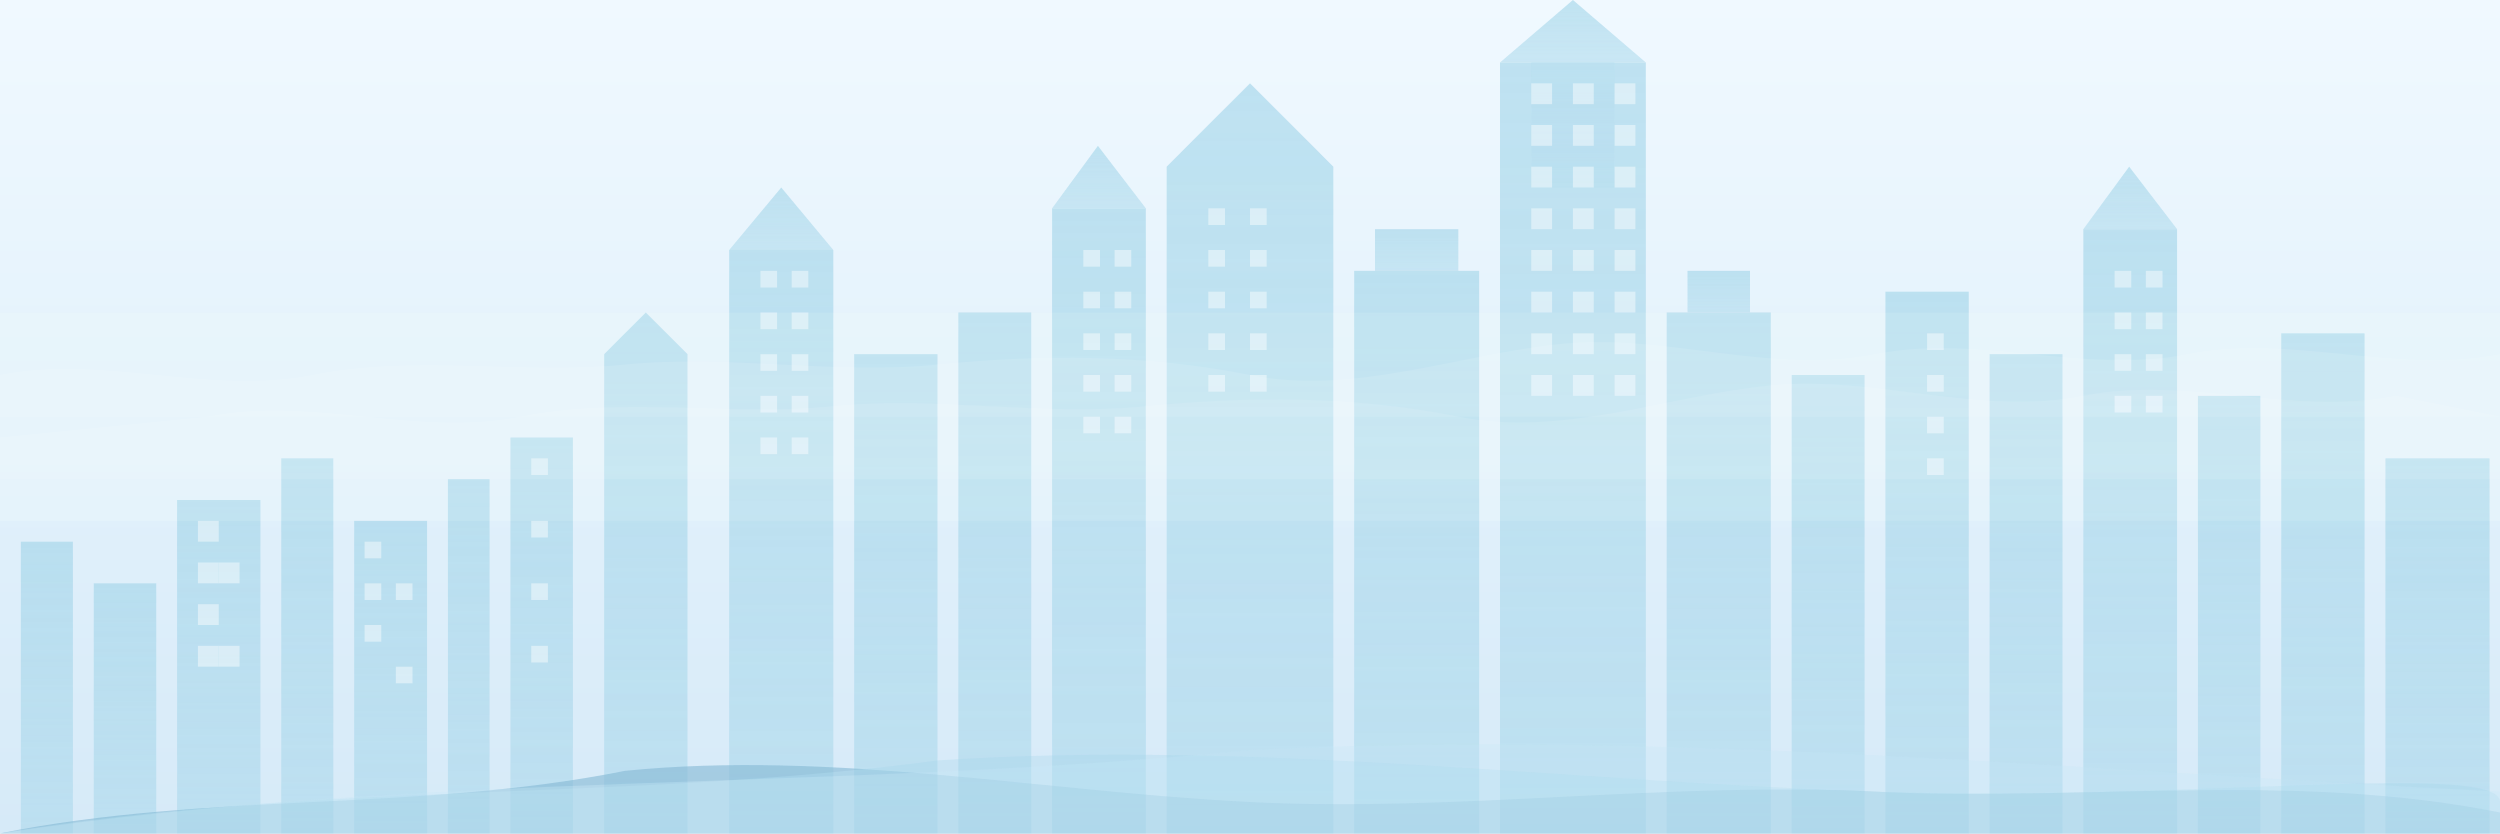
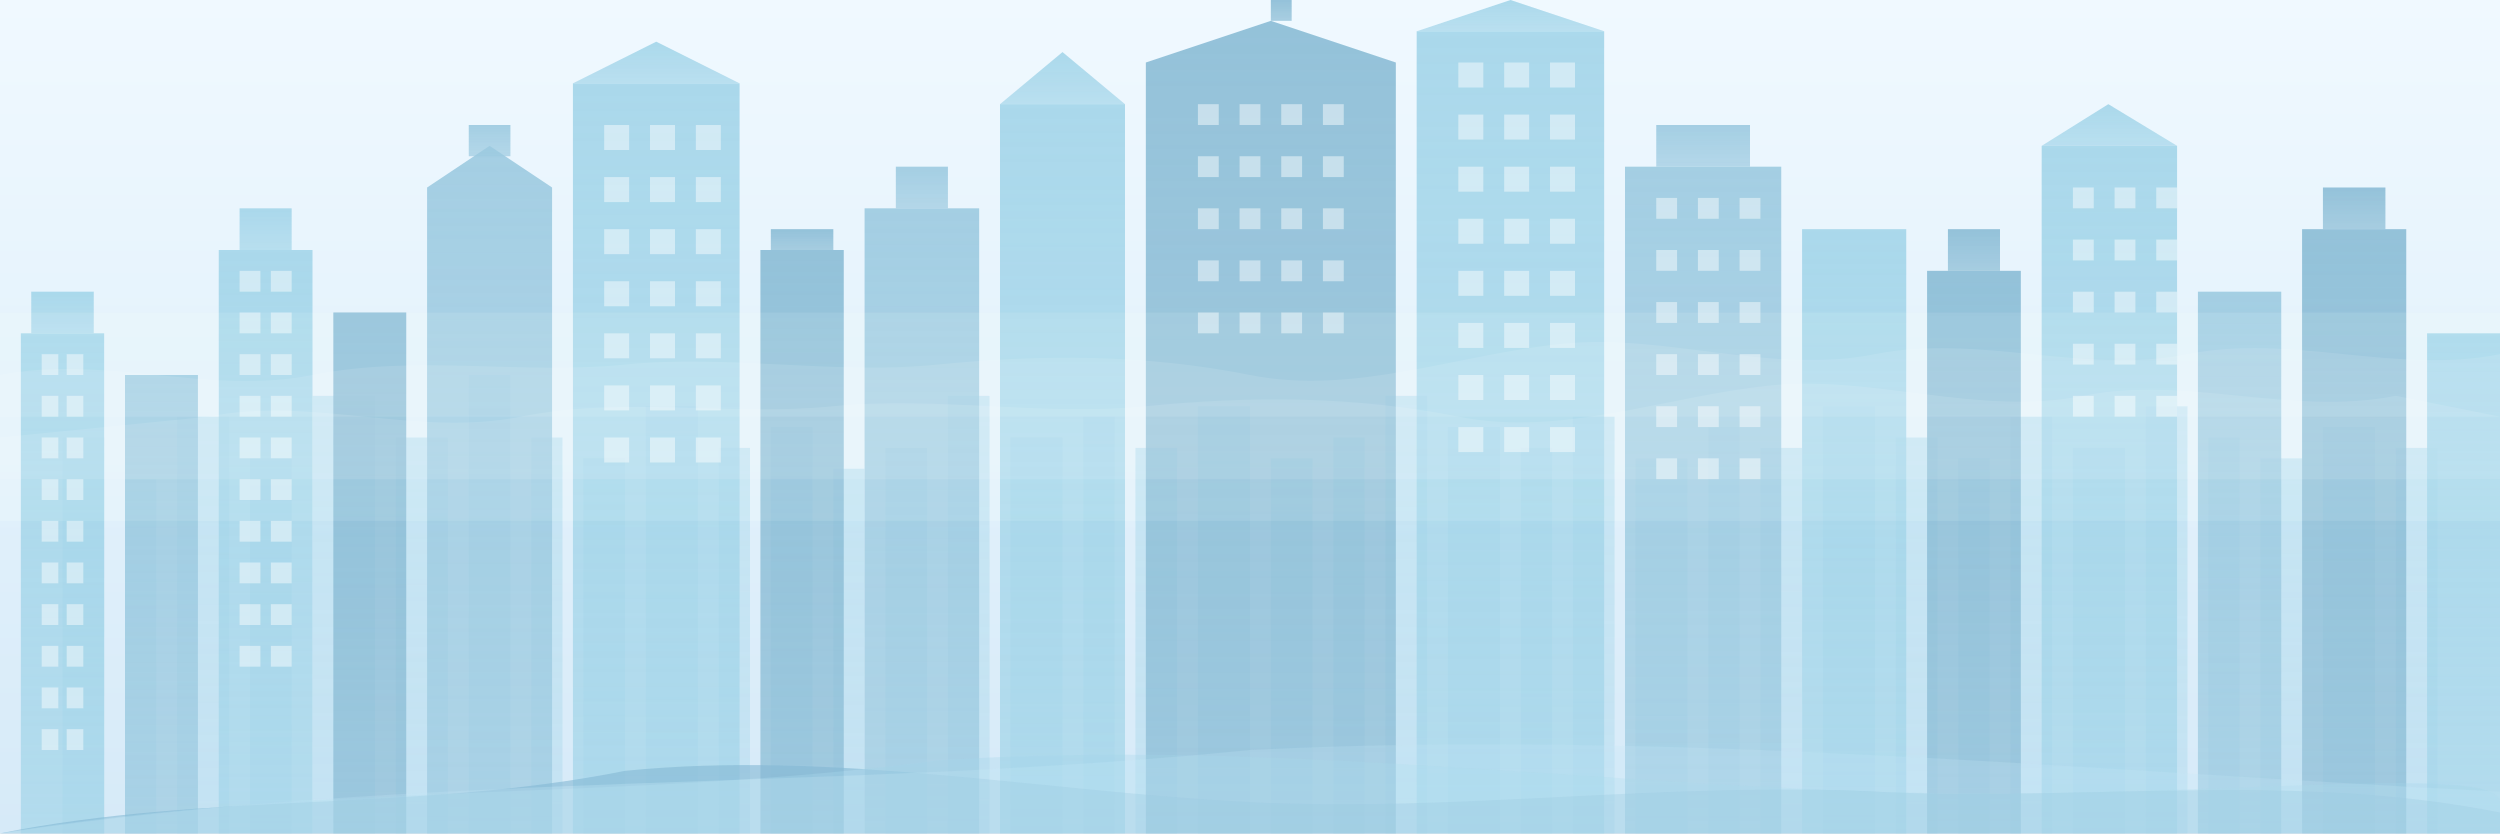
<svg xmlns="http://www.w3.org/2000/svg" width="1200" height="400" viewBox="0 0 1200 400">
  <defs>
    <linearGradient id="skyGradient" x1="0%" y1="0%" x2="0%" y2="100%">
      <stop offset="0%" style="stop-color:#f0f9ff;stop-opacity:1" />
      <stop offset="100%" style="stop-color:#d6eaf8;stop-opacity:1" />
    </linearGradient>
    <linearGradient id="buildingGradient" x1="0%" y1="0%" x2="0%" y2="100%">
      <stop offset="0%" style="stop-color:#a3d5e9;stop-opacity:0.9" />
      <stop offset="100%" style="stop-color:#a3d5e9;stop-opacity:0.7" />
    </linearGradient>
+     <linearGradient id="buildingGradient2" x1="0%" y1="0%" x2="0%" y2="100%">
+       <stop offset="0%" style="stop-color:#9ccae0;stop-opacity:0.9" />
+       <stop offset="100%" style="stop-color:#9ccae0;stop-opacity:0.7" />
+     </linearGradient>
+     <linearGradient id="buildingGradientDark" x1="0%" y1="0%" x2="0%" y2="100%">
+       <stop offset="0%" style="stop-color:#8abcd5;stop-opacity:0.9" />
+       <stop offset="100%" style="stop-color:#8abcd5;stop-opacity:0.7" />
+     </linearGradient>
  </defs>
  <rect x="0" y="0" width="1200" height="400" fill="url(#skyGradient)" />
  <rect x="0" y="150" width="1200" height="100" fill="#e8f4fa" opacity="0.4" />
-   <g fill="url(#buildingGradient)" opacity="0.7">
-     <rect x="10" y="260" width="25" height="140" />
-     <rect x="45" y="280" width="30" height="120" />
-     <rect x="85" y="240" width="40" height="160" />
-     <rect x="135" y="220" width="25" height="180" />
-     <rect x="170" y="250" width="35" height="150" />
-     <rect x="215" y="230" width="20" height="170" />
-     <rect x="245" y="210" width="30" height="190" />
-     <path d="M290,400 L290,170 L310,150 L330,170 L330,400 Z" />
-     <rect x="350" y="120" width="50" height="280" />
-     <path d="M350,120 L375,90 L400,120 Z" />
-     <rect x="410" y="170" width="40" height="230" />
-     <rect x="460" y="150" width="35" height="250" />
-     <rect x="505" y="100" width="45" height="300" />
-     <path d="M505,100 L527,70 L550,100 Z" />
-     <path d="M560,400 L560,80 L600,40 L640,80 L640,400 Z" />
-     <rect x="650" y="130" width="60" height="270" />
-     <rect x="660" y="110" width="40" height="20" />
-     <rect x="720" y="30" width="70" height="370" />
-     <path d="M720,30 L755,0 L790,30 Z" />
-     <rect x="735" y="30" width="40" height="60" opacity="0.8" />
-     <rect x="800" y="150" width="50" height="250" />
-     <rect x="810" y="130" width="30" height="20" />
-     <rect x="860" y="180" width="35" height="220" />
-     <rect x="905" y="140" width="40" height="260" />
-     <rect x="955" y="170" width="35" height="230" />
-     <rect x="1000" y="110" width="45" height="290" />
-     <path d="M1000,110 L1022,80 L1045,110 Z" />
-     <rect x="1055" y="190" width="30" height="210" />
-     <rect x="1095" y="160" width="40" height="240" />
-     <rect x="1145" y="220" width="50" height="180" />
+   <g fill="url(#buildingGradient)" opacity="0.5">
+     <rect x="30" y="210" width="20" height="190" />
+     <rect x="60" y="230" width="15" height="170" />
+     <rect x="85" y="200" width="25" height="200" />
+     <rect x="120" y="220" width="20" height="180" />
+     <rect x="150" y="190" width="30" height="210" />
+     <rect x="190" y="210" width="25" height="190" />
+     <rect x="225" y="180" width="20" height="220" />
+     <rect x="255" y="210" width="15" height="190" />
+     <rect x="280" y="220" width="20" height="180" />
+     <rect x="310" y="195" width="25" height="205" />
+     <rect x="345" y="215" width="15" height="185" />
+     <rect x="370" y="205" width="20" height="195" />
+     <rect x="400" y="225" width="15" height="175" />
+     <rect x="425" y="215" width="20" height="185" />
+     <rect x="455" y="190" width="20" height="210" />
+     <rect x="485" y="210" width="25" height="190" />
+     <rect x="520" y="200" width="15" height="200" />
+     <rect x="545" y="215" width="20" height="185" />
+     <rect x="575" y="195" width="25" height="205" />
+     <rect x="610" y="220" width="20" height="180" />
+     <rect x="640" y="210" width="15" height="190" />
+     <rect x="665" y="190" width="20" height="210" />
+     <rect x="695" y="205" width="25" height="195" />
+     <rect x="730" y="215" width="15" height="185" />
+     <rect x="755" y="200" width="20" height="200" />
+     <rect x="785" y="220" width="25" height="180" />
+     <rect x="820" y="205" width="15" height="195" />
+     <rect x="845" y="215" width="20" height="185" />
+     <rect x="875" y="195" width="25" height="205" />
+     <rect x="910" y="210" width="20" height="190" />
+     <rect x="940" y="220" width="15" height="180" />
+     <rect x="965" y="200" width="20" height="200" />
+     <rect x="995" y="215" width="25" height="185" />
+     <rect x="1030" y="195" width="20" height="205" />
+     <rect x="1060" y="210" width="15" height="190" />
+     <rect x="1085" y="220" width="20" height="180" />
+     <rect x="1115" y="205" width="25" height="195" />
+     <rect x="1150" y="215" width="20" height="185" />
+   </g>
+   <g>
+     <rect x="10" y="160" width="40" height="240" fill="url(#buildingGradient)" />
+     <rect x="15" y="140" width="30" height="20" fill="url(#buildingGradient)" />
+     <rect x="60" y="180" width="35" height="220" fill="url(#buildingGradient2)" />
+     <rect x="105" y="120" width="45" height="280" fill="url(#buildingGradient)" />
+     <rect x="115" y="100" width="25" height="20" fill="url(#buildingGradient)" />
+     <rect x="160" y="150" width="35" height="250" fill="url(#buildingGradientDark)" />
+     <path d="M205,400 L205,90 L235,70 L265,90 L265,400 Z" fill="url(#buildingGradient2)" />
+     <rect x="225" y="60" width="20" height="15" fill="url(#buildingGradient2)" />
+     <rect x="275" y="40" width="80" height="360" fill="url(#buildingGradient)" />
+     <path d="M275,40 L315,20 L355,40 Z" fill="url(#buildingGradient)" />
+     <rect x="365" y="120" width="40" height="280" fill="url(#buildingGradientDark)" />
+     <rect x="370" y="110" width="30" height="10" fill="url(#buildingGradientDark)" />
+     <rect x="415" y="100" width="55" height="300" fill="url(#buildingGradient2)" />
+     <rect x="430" y="80" width="25" height="20" fill="url(#buildingGradient2)" />
+     <rect x="480" y="50" width="60" height="350" fill="url(#buildingGradient)" />
+     <path d="M480,50 L510,25 L540,50 Z" fill="url(#buildingGradient)" />
+     <path d="M550,400 L550,30 L610,10 L670,30 L670,400 Z" fill="url(#buildingGradientDark)" />
+     <rect x="610" y="0" width="10" height="10" fill="url(#buildingGradientDark)" />
+     <rect x="680" y="15" width="90" height="385" fill="url(#buildingGradient)" />
+     <path d="M680,15 L725,0 L770,15 Z" fill="url(#buildingGradient)" />
+     <rect x="780" y="80" width="75" height="320" fill="url(#buildingGradient2)" />
+     <rect x="795" y="60" width="45" height="20" fill="url(#buildingGradient2)" />
+     <rect x="865" y="110" width="50" height="290" fill="url(#buildingGradient)" />
+     <rect x="925" y="130" width="45" height="270" fill="url(#buildingGradientDark)" />
+     <rect x="935" y="110" width="25" height="20" fill="url(#buildingGradientDark)" />
+     <rect x="980" y="70" width="65" height="330" fill="url(#buildingGradient)" />
+     <path d="M980,70 L1012,50 L1045,70 Z" fill="url(#buildingGradient)" />
+     <rect x="1055" y="140" width="40" height="260" fill="url(#buildingGradient2)" />
+     <rect x="1105" y="110" width="50" height="290" fill="url(#buildingGradientDark)" />
+     <rect x="1115" y="90" width="30" height="20" fill="url(#buildingGradientDark)" />
+     <rect x="1165" y="160" width="35" height="240" fill="url(#buildingGradient)" />
+   </g>
+   <g fill="#f7fcfd" opacity="0.5">
+     <g>
+       <rect x="20" y="170" width="8" height="10" />
+       <rect x="32" y="170" width="8" height="10" />
+       <rect x="20" y="190" width="8" height="10" />
+       <rect x="32" y="190" width="8" height="10" />
+       <rect x="20" y="210" width="8" height="10" />
+       <rect x="32" y="210" width="8" height="10" />
+       <rect x="20" y="230" width="8" height="10" />
+       <rect x="32" y="230" width="8" height="10" />
+       <rect x="20" y="250" width="8" height="10" />
+       <rect x="32" y="250" width="8" height="10" />
+       <rect x="20" y="270" width="8" height="10" />
+       <rect x="32" y="270" width="8" height="10" />
+       <rect x="20" y="290" width="8" height="10" />
+       <rect x="32" y="290" width="8" height="10" />
+       <rect x="20" y="310" width="8" height="10" />
+       <rect x="32" y="310" width="8" height="10" />
+       <rect x="20" y="330" width="8" height="10" />
+       <rect x="32" y="330" width="8" height="10" />
+       <rect x="20" y="350" width="8" height="10" />
+       <rect x="32" y="350" width="8" height="10" />
+     </g>
+     <g>
+       <rect x="115" y="130" width="10" height="10" />
+       <rect x="130" y="130" width="10" height="10" />
+       <rect x="115" y="150" width="10" height="10" />
+       <rect x="130" y="150" width="10" height="10" />
+       <rect x="115" y="170" width="10" height="10" />
+       <rect x="130" y="170" width="10" height="10" />
+       <rect x="115" y="190" width="10" height="10" />
+       <rect x="130" y="190" width="10" height="10" />
+       <rect x="115" y="210" width="10" height="10" />
+       <rect x="130" y="210" width="10" height="10" />
+       <rect x="115" y="230" width="10" height="10" />
+       <rect x="130" y="230" width="10" height="10" />
+       <rect x="115" y="250" width="10" height="10" />
+       <rect x="130" y="250" width="10" height="10" />
+       <rect x="115" y="270" width="10" height="10" />
+       <rect x="130" y="270" width="10" height="10" />
+       <rect x="115" y="290" width="10" height="10" />
+       <rect x="130" y="290" width="10" height="10" />
+       <rect x="115" y="310" width="10" height="10" />
+       <rect x="130" y="310" width="10" height="10" />
+     </g>
+     <g>
+       <rect x="290" y="60" width="12" height="12" />
+       <rect x="312" y="60" width="12" height="12" />
+       <rect x="334" y="60" width="12" height="12" />
+       <rect x="290" y="85" width="12" height="12" />
+       <rect x="312" y="85" width="12" height="12" />
+       <rect x="334" y="85" width="12" height="12" />
+       <rect x="290" y="110" width="12" height="12" />
+       <rect x="312" y="110" width="12" height="12" />
+       <rect x="334" y="110" width="12" height="12" />
+       <rect x="290" y="135" width="12" height="12" />
+       <rect x="312" y="135" width="12" height="12" />
+       <rect x="334" y="135" width="12" height="12" />
+       <rect x="290" y="160" width="12" height="12" />
+       <rect x="312" y="160" width="12" height="12" />
+       <rect x="334" y="160" width="12" height="12" />
+       <rect x="290" y="185" width="12" height="12" />
+       <rect x="312" y="185" width="12" height="12" />
+       <rect x="334" y="185" width="12" height="12" />
+       <rect x="290" y="210" width="12" height="12" />
+       <rect x="312" y="210" width="12" height="12" />
+       <rect x="334" y="210" width="12" height="12" />
+     </g>
+     <g>
+       <rect x="575" y="50" width="10" height="10" />
+       <rect x="595" y="50" width="10" height="10" />
+       <rect x="615" y="50" width="10" height="10" />
+       <rect x="635" y="50" width="10" height="10" />
+       <rect x="575" y="75" width="10" height="10" />
+       <rect x="595" y="75" width="10" height="10" />
+       <rect x="615" y="75" width="10" height="10" />
+       <rect x="635" y="75" width="10" height="10" />
+       <rect x="575" y="100" width="10" height="10" />
+       <rect x="595" y="100" width="10" height="10" />
+       <rect x="615" y="100" width="10" height="10" />
+       <rect x="635" y="100" width="10" height="10" />
+       <rect x="575" y="125" width="10" height="10" />
+       <rect x="595" y="125" width="10" height="10" />
+       <rect x="615" y="125" width="10" height="10" />
+       <rect x="635" y="125" width="10" height="10" />
+       <rect x="575" y="150" width="10" height="10" />
+       <rect x="595" y="150" width="10" height="10" />
+       <rect x="615" y="150" width="10" height="10" />
+       <rect x="635" y="150" width="10" height="10" />
+     </g>
+     <g>
+       <rect x="700" y="30" width="12" height="12" />
+       <rect x="722" y="30" width="12" height="12" />
+       <rect x="744" y="30" width="12" height="12" />
+       <rect x="700" y="55" width="12" height="12" />
+       <rect x="722" y="55" width="12" height="12" />
+       <rect x="744" y="55" width="12" height="12" />
+       <rect x="700" y="80" width="12" height="12" />
+       <rect x="722" y="80" width="12" height="12" />
+       <rect x="744" y="80" width="12" height="12" />
+       <rect x="700" y="105" width="12" height="12" />
+       <rect x="722" y="105" width="12" height="12" />
+       <rect x="744" y="105" width="12" height="12" />
+       <rect x="700" y="130" width="12" height="12" />
+       <rect x="722" y="130" width="12" height="12" />
+       <rect x="744" y="130" width="12" height="12" />
+       <rect x="700" y="155" width="12" height="12" />
+       <rect x="722" y="155" width="12" height="12" />
+       <rect x="744" y="155" width="12" height="12" />
+       <rect x="700" y="180" width="12" height="12" />
+       <rect x="722" y="180" width="12" height="12" />
+       <rect x="744" y="180" width="12" height="12" />
+       <rect x="700" y="205" width="12" height="12" />
+       <rect x="722" y="205" width="12" height="12" />
+       <rect x="744" y="205" width="12" height="12" />
+     </g>
+     <g>
+       <rect x="795" y="95" width="10" height="10" />
+       <rect x="815" y="95" width="10" height="10" />
+       <rect x="835" y="95" width="10" height="10" />
+       <rect x="795" y="120" width="10" height="10" />
+       <rect x="815" y="120" width="10" height="10" />
+       <rect x="835" y="120" width="10" height="10" />
+       <rect x="795" y="145" width="10" height="10" />
+       <rect x="815" y="145" width="10" height="10" />
+       <rect x="835" y="145" width="10" height="10" />
+       <rect x="795" y="170" width="10" height="10" />
+       <rect x="815" y="170" width="10" height="10" />
+       <rect x="835" y="170" width="10" height="10" />
+       <rect x="795" y="195" width="10" height="10" />
+       <rect x="815" y="195" width="10" height="10" />
+       <rect x="835" y="195" width="10" height="10" />
+       <rect x="795" y="220" width="10" height="10" />
+       <rect x="815" y="220" width="10" height="10" />
+       <rect x="835" y="220" width="10" height="10" />
+     </g>
+     <g>
+       <rect x="995" y="90" width="10" height="10" />
+       <rect x="1015" y="90" width="10" height="10" />
+       <rect x="1035" y="90" width="10" height="10" />
+       <rect x="995" y="115" width="10" height="10" />
+       <rect x="1015" y="115" width="10" height="10" />
+       <rect x="1035" y="115" width="10" height="10" />
+       <rect x="995" y="140" width="10" height="10" />
+       <rect x="1015" y="140" width="10" height="10" />
+       <rect x="1035" y="140" width="10" height="10" />
+       <rect x="995" y="165" width="10" height="10" />
+       <rect x="1015" y="165" width="10" height="10" />
+       <rect x="1035" y="165" width="10" height="10" />
+       <rect x="995" y="190" width="10" height="10" />
+       <rect x="1015" y="190" width="10" height="10" />
+       <rect x="1035" y="190" width="10" height="10" />
+     </g>
  </g>
  <g opacity="0.6">
    <path d="M0,400 C100,380 200,390 300,370 C400,360 500,380 600,385 C700,390 800,375 900,380 C1000,385 1100,370 1200,390 L1200,400 L0,400 Z" fill="#83b8d4" />
    <path d="M0,400 C150,375 300,385 450,365 C600,355 750,375 900,380 C1050,385 1200,365 1200,385 L1200,400 L0,400 Z" fill="#a3d5e9" opacity="0.5" />
    <path d="M0,400 C200,370 400,380 600,360 C800,350 1000,370 1200,380 L1200,400 L0,400 Z" fill="#c2e5f5" opacity="0.4" />
  </g>
-   <g fill="#f7fcfd" opacity="0.5">
-     <rect x="95" y="250" width="10" height="10" />
-     <rect x="95" y="270" width="10" height="10" />
-     <rect x="95" y="290" width="10" height="10" />
-     <rect x="95" y="310" width="10" height="10" />
-     <rect x="105" y="270" width="10" height="10" />
-     <rect x="105" y="310" width="10" height="10" />
-     <rect x="175" y="260" width="8" height="8" />
-     <rect x="175" y="280" width="8" height="8" />
-     <rect x="175" y="300" width="8" height="8" />
-     <rect x="190" y="280" width="8" height="8" />
-     <rect x="190" y="320" width="8" height="8" />
-     <rect x="255" y="220" width="8" height="8" />
-     <rect x="255" y="250" width="8" height="8" />
-     <rect x="255" y="280" width="8" height="8" />
-     <rect x="255" y="310" width="8" height="8" />
-     <rect x="365" y="130" width="8" height="8" />
-     <rect x="365" y="150" width="8" height="8" />
-     <rect x="365" y="170" width="8" height="8" />
-     <rect x="365" y="190" width="8" height="8" />
-     <rect x="365" y="210" width="8" height="8" />
-     <rect x="380" y="130" width="8" height="8" />
-     <rect x="380" y="150" width="8" height="8" />
-     <rect x="380" y="170" width="8" height="8" />
-     <rect x="380" y="190" width="8" height="8" />
-     <rect x="380" y="210" width="8" height="8" />
-     <rect x="520" y="120" width="8" height="8" />
-     <rect x="520" y="140" width="8" height="8" />
-     <rect x="520" y="160" width="8" height="8" />
-     <rect x="520" y="180" width="8" height="8" />
-     <rect x="520" y="200" width="8" height="8" />
-     <rect x="535" y="120" width="8" height="8" />
-     <rect x="535" y="140" width="8" height="8" />
-     <rect x="535" y="160" width="8" height="8" />
-     <rect x="535" y="180" width="8" height="8" />
-     <rect x="535" y="200" width="8" height="8" />
-     <rect x="580" y="100" width="8" height="8" />
-     <rect x="580" y="120" width="8" height="8" />
-     <rect x="580" y="140" width="8" height="8" />
-     <rect x="580" y="160" width="8" height="8" />
-     <rect x="580" y="180" width="8" height="8" />
-     <rect x="600" y="100" width="8" height="8" />
-     <rect x="600" y="120" width="8" height="8" />
-     <rect x="600" y="140" width="8" height="8" />
-     <rect x="600" y="160" width="8" height="8" />
-     <rect x="600" y="180" width="8" height="8" />
-     <rect x="735" y="40" width="10" height="10" />
-     <rect x="735" y="60" width="10" height="10" />
-     <rect x="735" y="80" width="10" height="10" />
-     <rect x="735" y="100" width="10" height="10" />
-     <rect x="735" y="120" width="10" height="10" />
-     <rect x="735" y="140" width="10" height="10" />
-     <rect x="735" y="160" width="10" height="10" />
-     <rect x="735" y="180" width="10" height="10" />
-     <rect x="755" y="40" width="10" height="10" />
-     <rect x="755" y="60" width="10" height="10" />
-     <rect x="755" y="80" width="10" height="10" />
-     <rect x="755" y="100" width="10" height="10" />
-     <rect x="755" y="120" width="10" height="10" />
-     <rect x="755" y="140" width="10" height="10" />
-     <rect x="755" y="160" width="10" height="10" />
-     <rect x="755" y="180" width="10" height="10" />
-     <rect x="775" y="40" width="10" height="10" />
-     <rect x="775" y="60" width="10" height="10" />
-     <rect x="775" y="80" width="10" height="10" />
-     <rect x="775" y="100" width="10" height="10" />
-     <rect x="775" y="120" width="10" height="10" />
-     <rect x="775" y="140" width="10" height="10" />
-     <rect x="775" y="160" width="10" height="10" />
-     <rect x="775" y="180" width="10" height="10" />
-     <rect x="925" y="160" width="8" height="8" />
-     <rect x="925" y="180" width="8" height="8" />
-     <rect x="925" y="200" width="8" height="8" />
-     <rect x="925" y="220" width="8" height="8" />
-     <rect x="1015" y="130" width="8" height="8" />
-     <rect x="1015" y="150" width="8" height="8" />
-     <rect x="1015" y="170" width="8" height="8" />
-     <rect x="1015" y="190" width="8" height="8" />
-     <rect x="1030" y="130" width="8" height="8" />
-     <rect x="1030" y="150" width="8" height="8" />
-     <rect x="1030" y="170" width="8" height="8" />
-     <rect x="1030" y="190" width="8" height="8" />
-   </g>
  <rect x="0" y="150" width="1200" height="100" fill="#f8fbfe" opacity="0.1" />
  <path d="M100,200 C150,190 200,210 250,200 C300,190 350,200 400,195 C450,190 500,200 550,195 S650,190 700,200 S800,190 850,185 S950,200 1000,190 S1100,200 1150,190 L1200,200 L1200,230 L0,230 L0,210 Z" fill="white" opacity="0.1" />
  <path d="M0,180 C50,170 100,190 150,180 C200,170 250,180 300,175 C350,170 400,180 450,175 S550,170 600,180 S700,170 750,165 S850,180 900,170 S1000,180 1050,170 S1150,180 1200,170 L1200,200 L0,200 L0,190 Z" fill="white" opacity="0.1" />
</svg>
